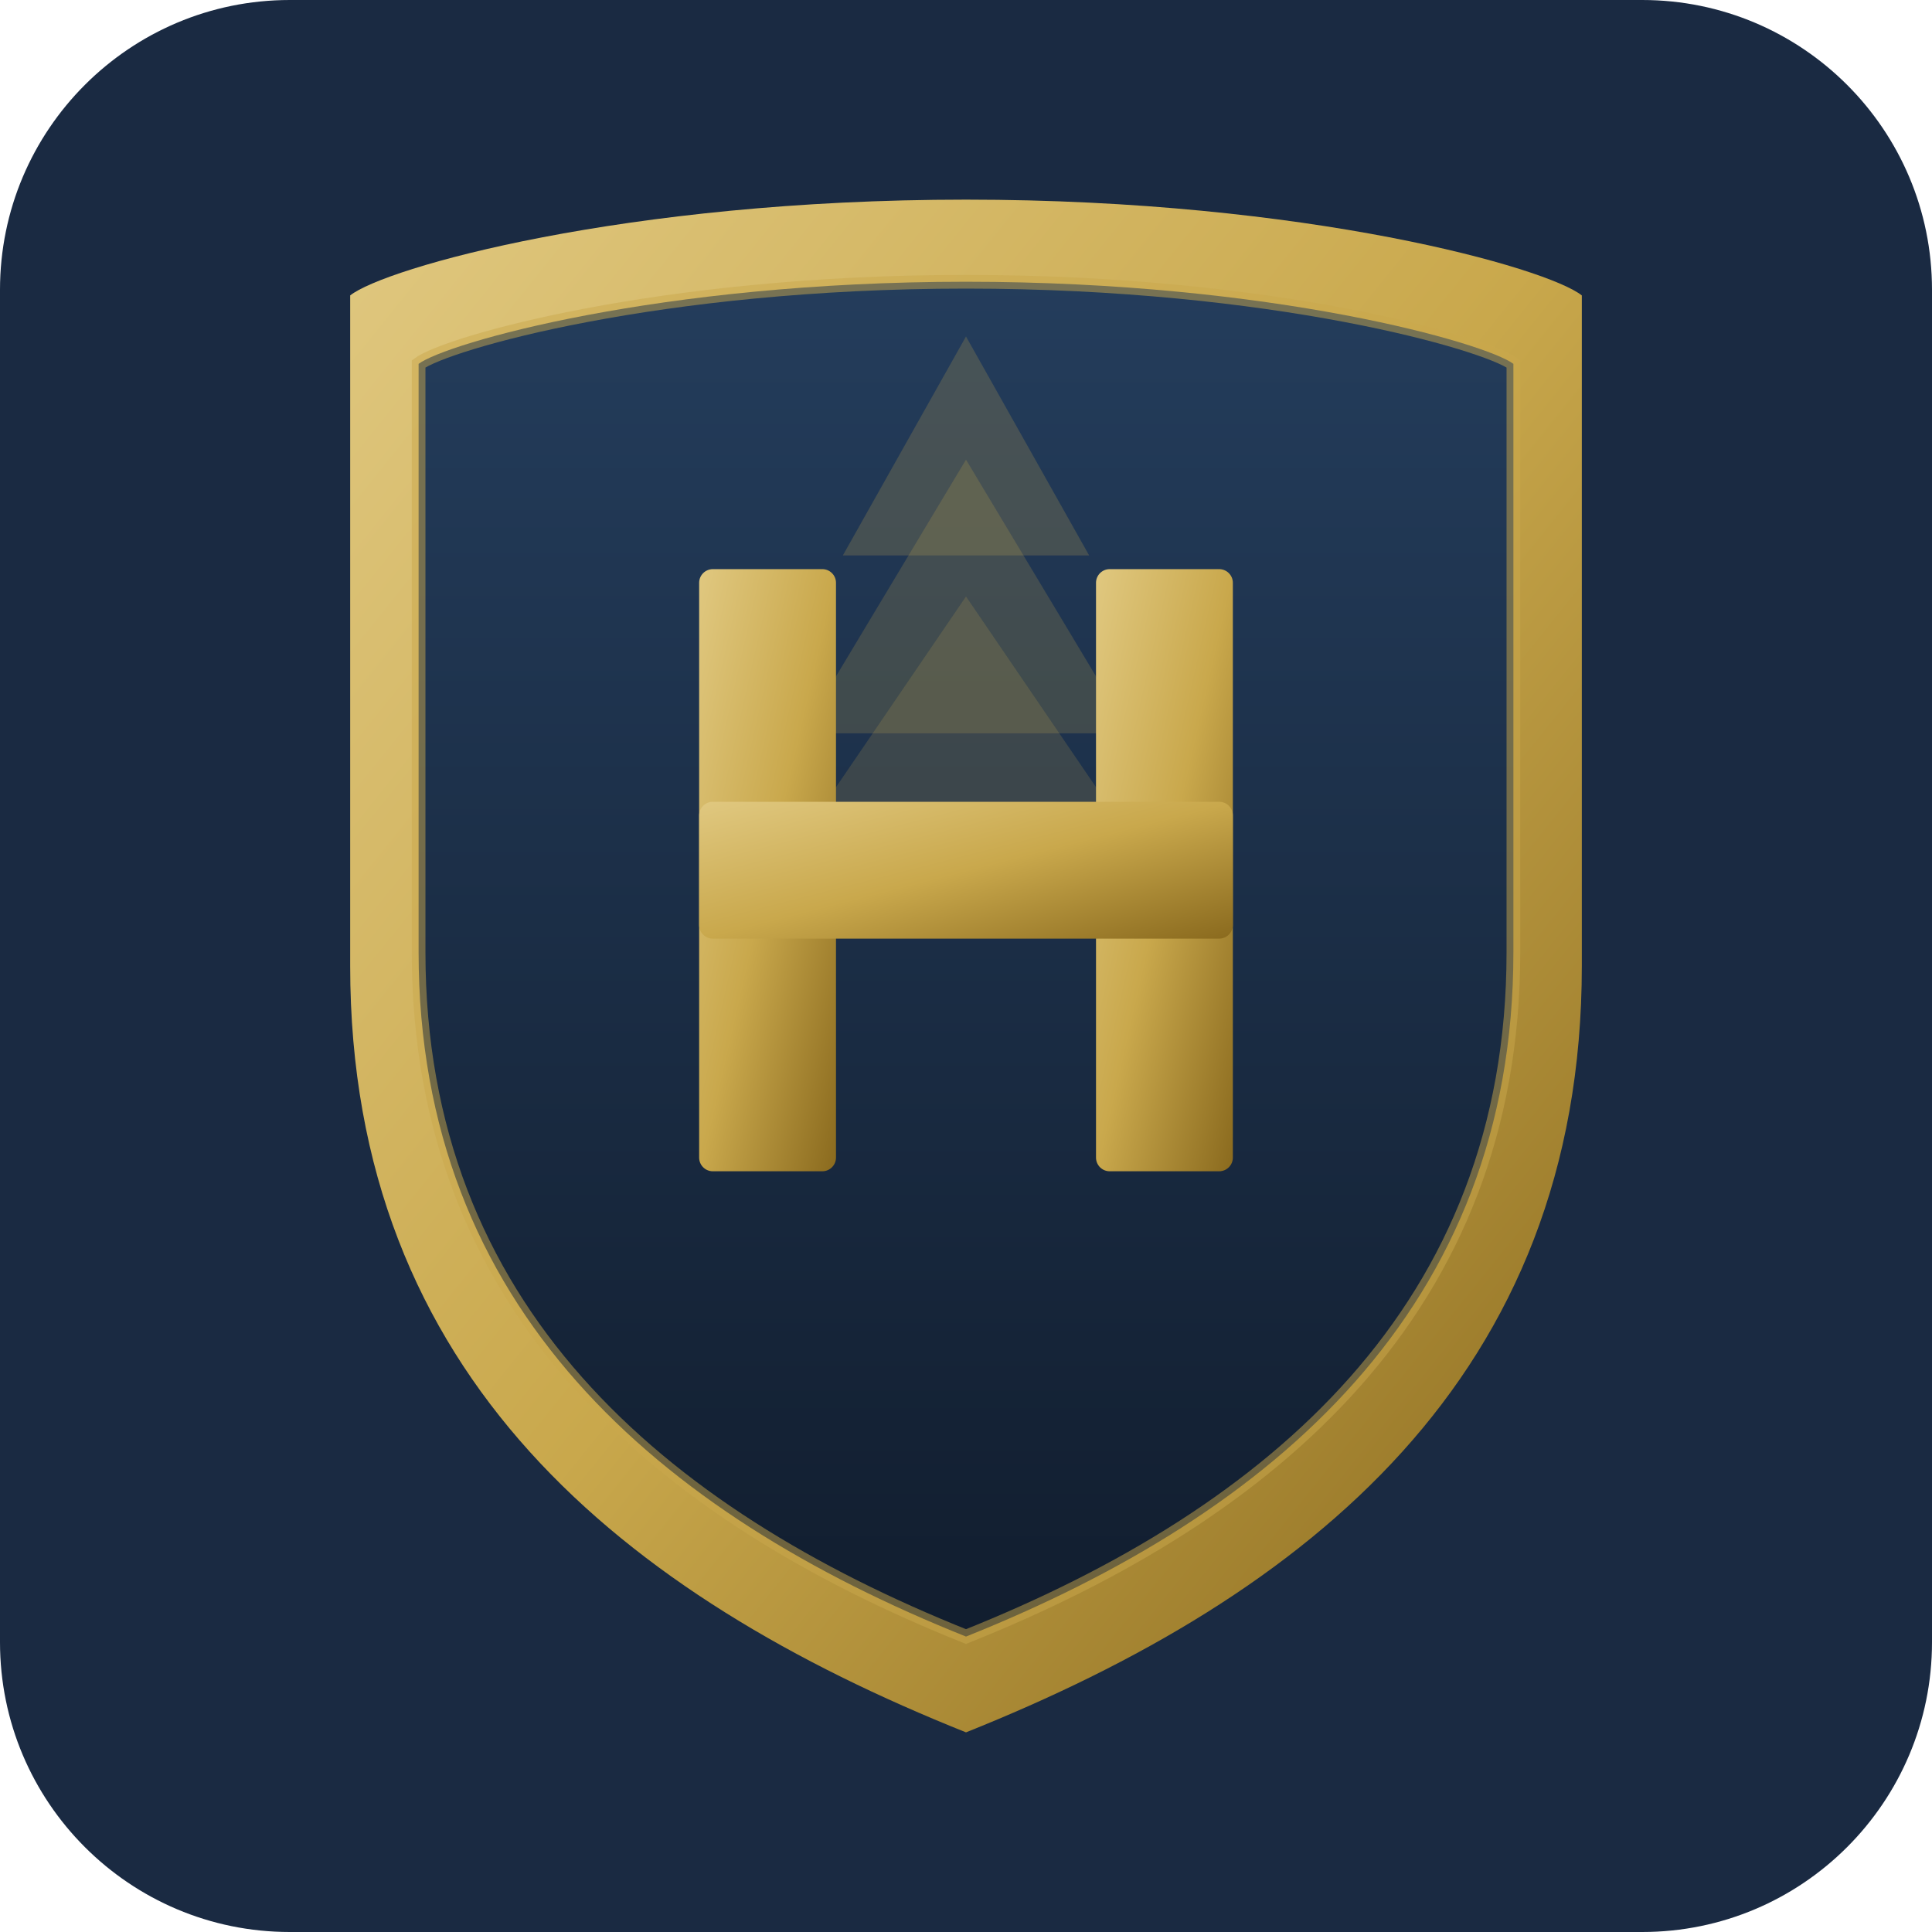
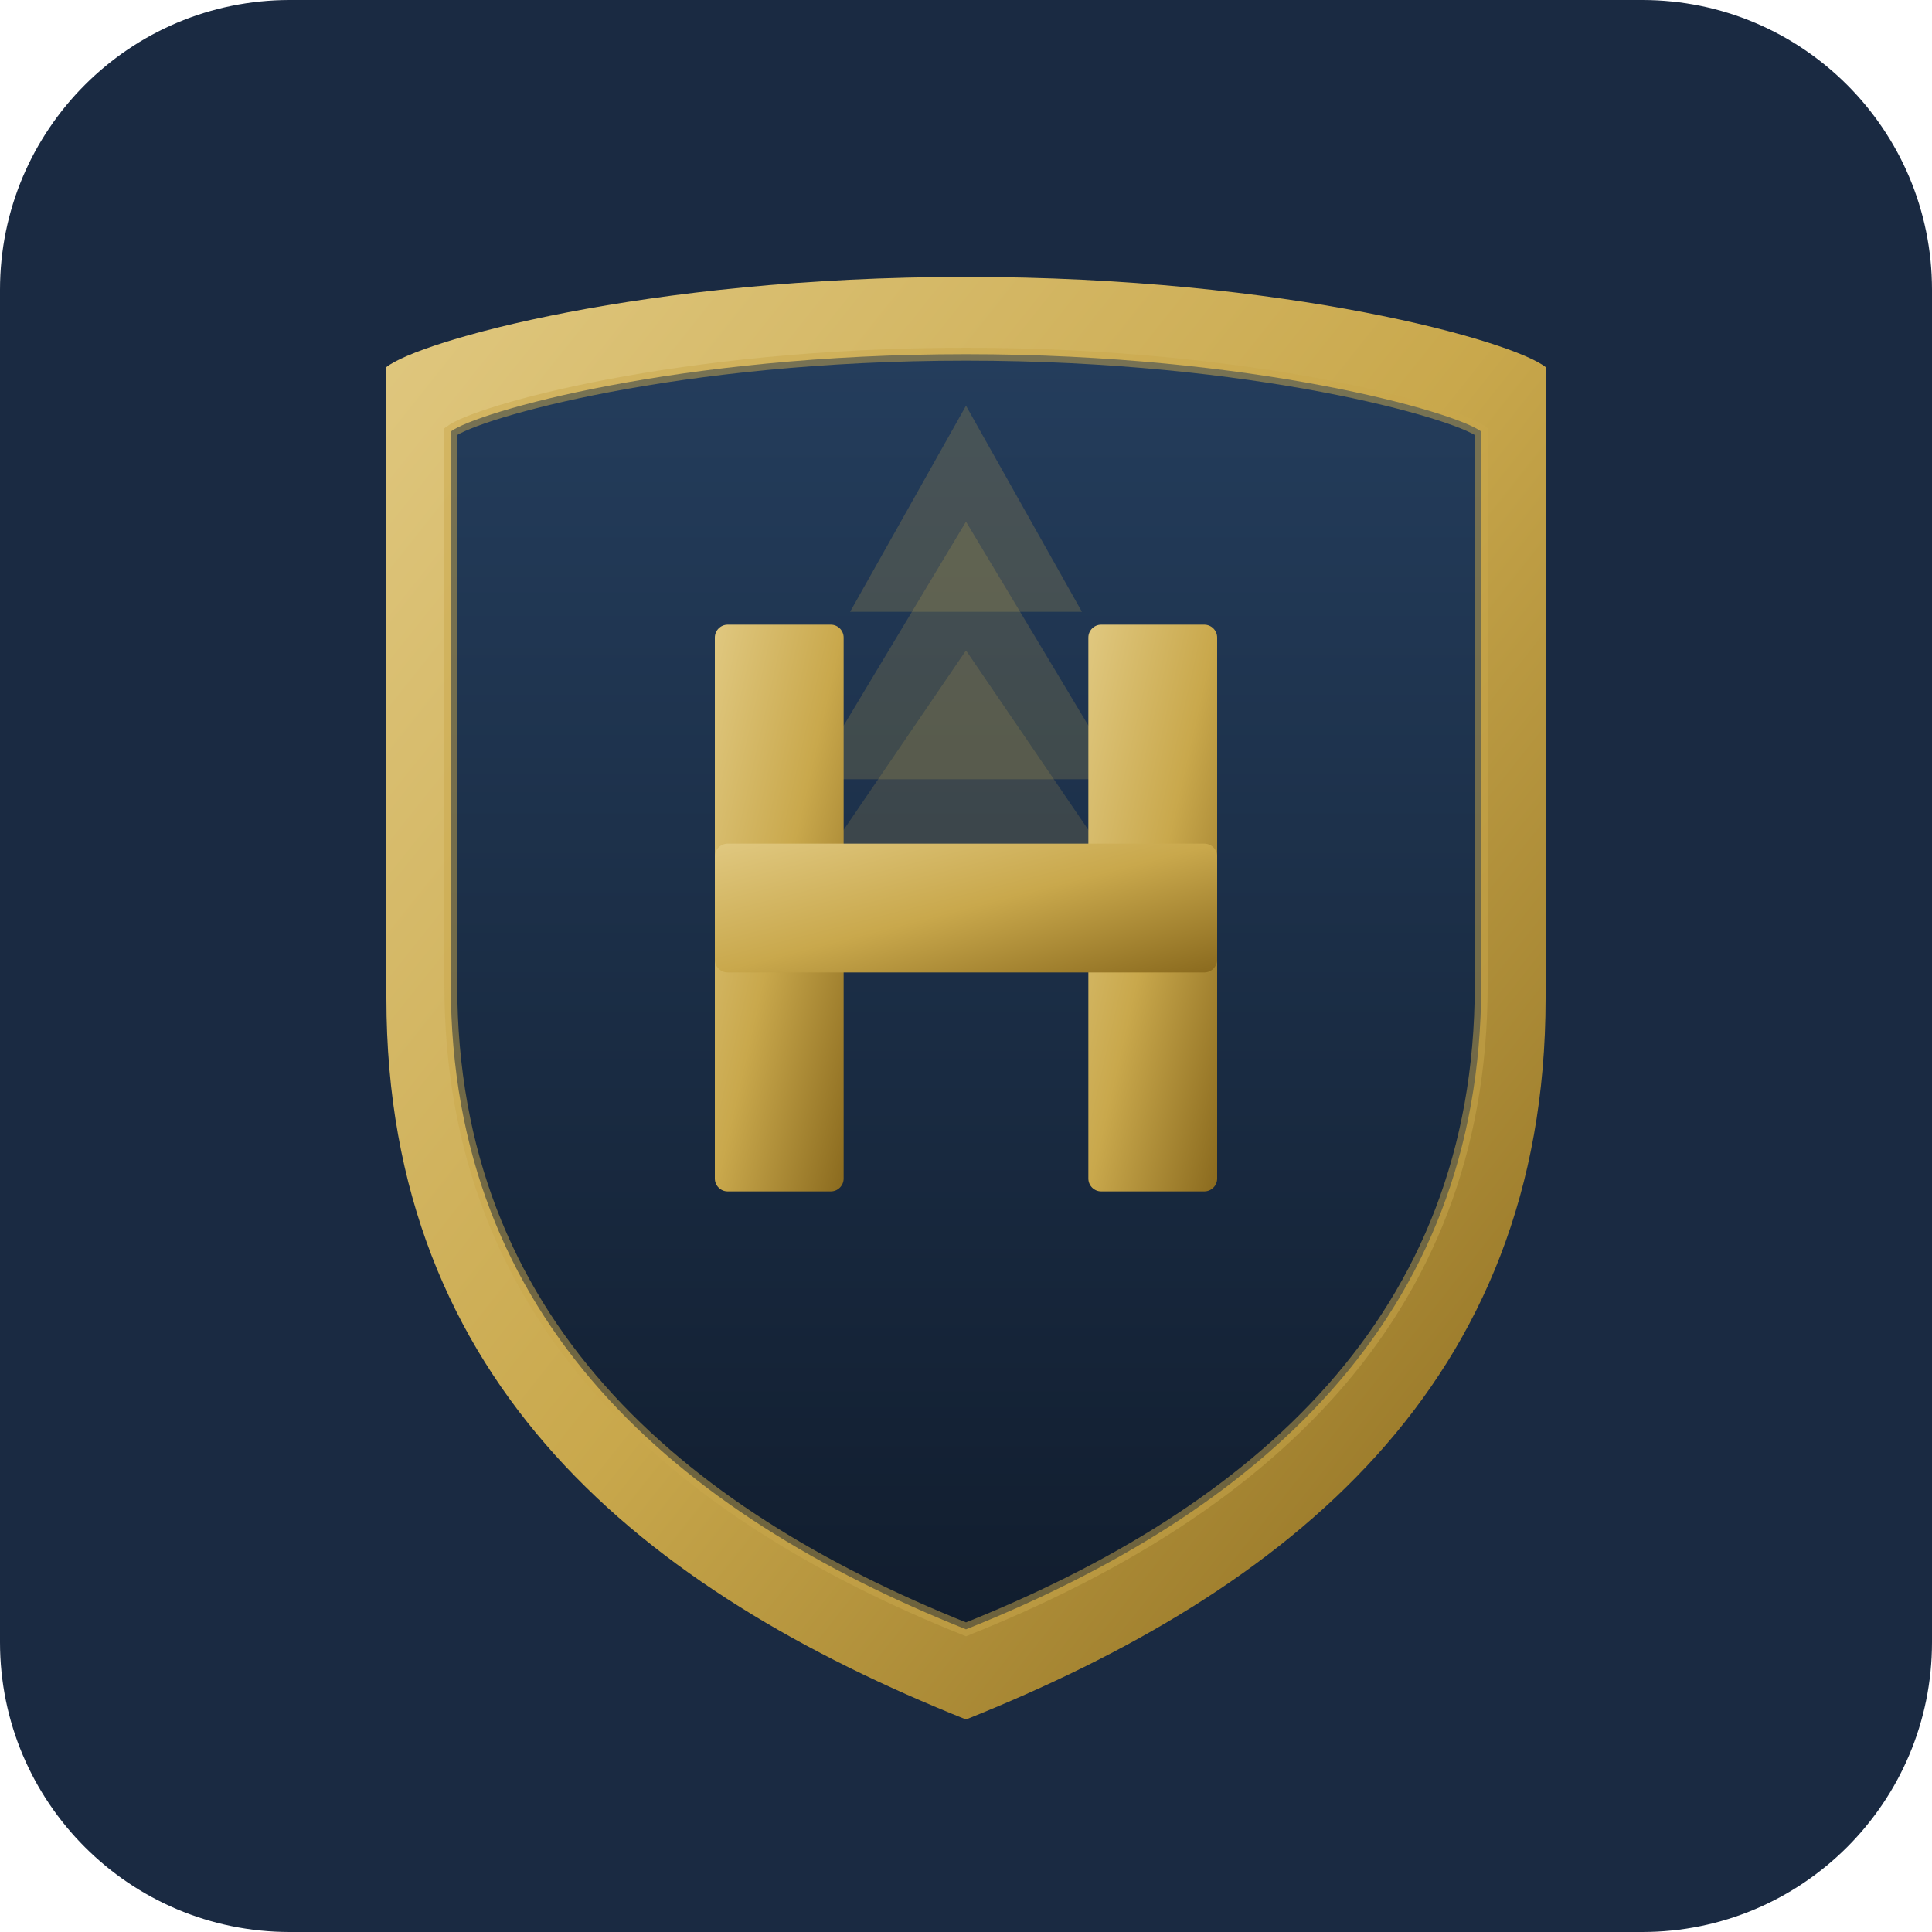
<svg xmlns="http://www.w3.org/2000/svg" viewBox="0 0 240 240" width="240" height="240" role="img" aria-label="Hyperion Legacy Builders">
  <rect width="240" height="240" rx="36" fill="#1a2a42" />
-   <g transform="translate(35,18) scale(0.85)">
+   <g transform="translate(40,28) scale(0.80)">
    <defs>
      <linearGradient id="navyGrad" x1="0" y1="0" x2="0" y2="1">
        <stop offset="0" stop-color="#243d5c" />
        <stop offset="1" stop-color="#111d2e" />
      </linearGradient>
      <linearGradient id="goldGrad" x1="0" y1="0" x2="1" y2="1">
        <stop offset="0" stop-color="#e0c880" />
        <stop offset="0.5" stop-color="#c9a84c" />
        <stop offset="1" stop-color="#8a6a1e" />
      </linearGradient>
    </defs>
    <path d="M100 8 C150 8 185 18 190 22 L190 120 C190 180 150 212 100 232 C50 212 10 180 10 120 L10 22 C15 18 50 8 100 8 Z" fill="url(#goldGrad)" />
    <path d="M100 20 C145 20 176 29 180 32 L180 118 C180 170 145 200 100 218 C55 200 20 170 20 118 L20 32 C24 29 55 20 100 20 Z" fill="url(#navyGrad)" />
    <path d="M100 28 L118 60 L82 60 Z" fill="#c9a84c" opacity="0.22" />
    <path d="M100 46 L124 86 L76 86 Z" fill="#c9a84c" opacity="0.20" />
    <path d="M100 66 L130 110 L70 110 Z" fill="#c9a84c" opacity="0.18" />
    <g fill="url(#goldGrad)">
      <rect x="61" y="62" width="20" height="88" rx="2" />
      <rect x="119" y="62" width="20" height="88" rx="2" />
      <rect x="61" y="96" width="78" height="20" rx="2" />
    </g>
    <path d="M100 20 C145 20 176 29 180 32 L180 118 C180 170 145 200 100 218 C55 200 20 170 20 118 L20 32 C24 29 55 20 100 20 Z" fill="none" stroke="#c9a84c" stroke-width="2" opacity="0.5" />
  </g>
</svg>
